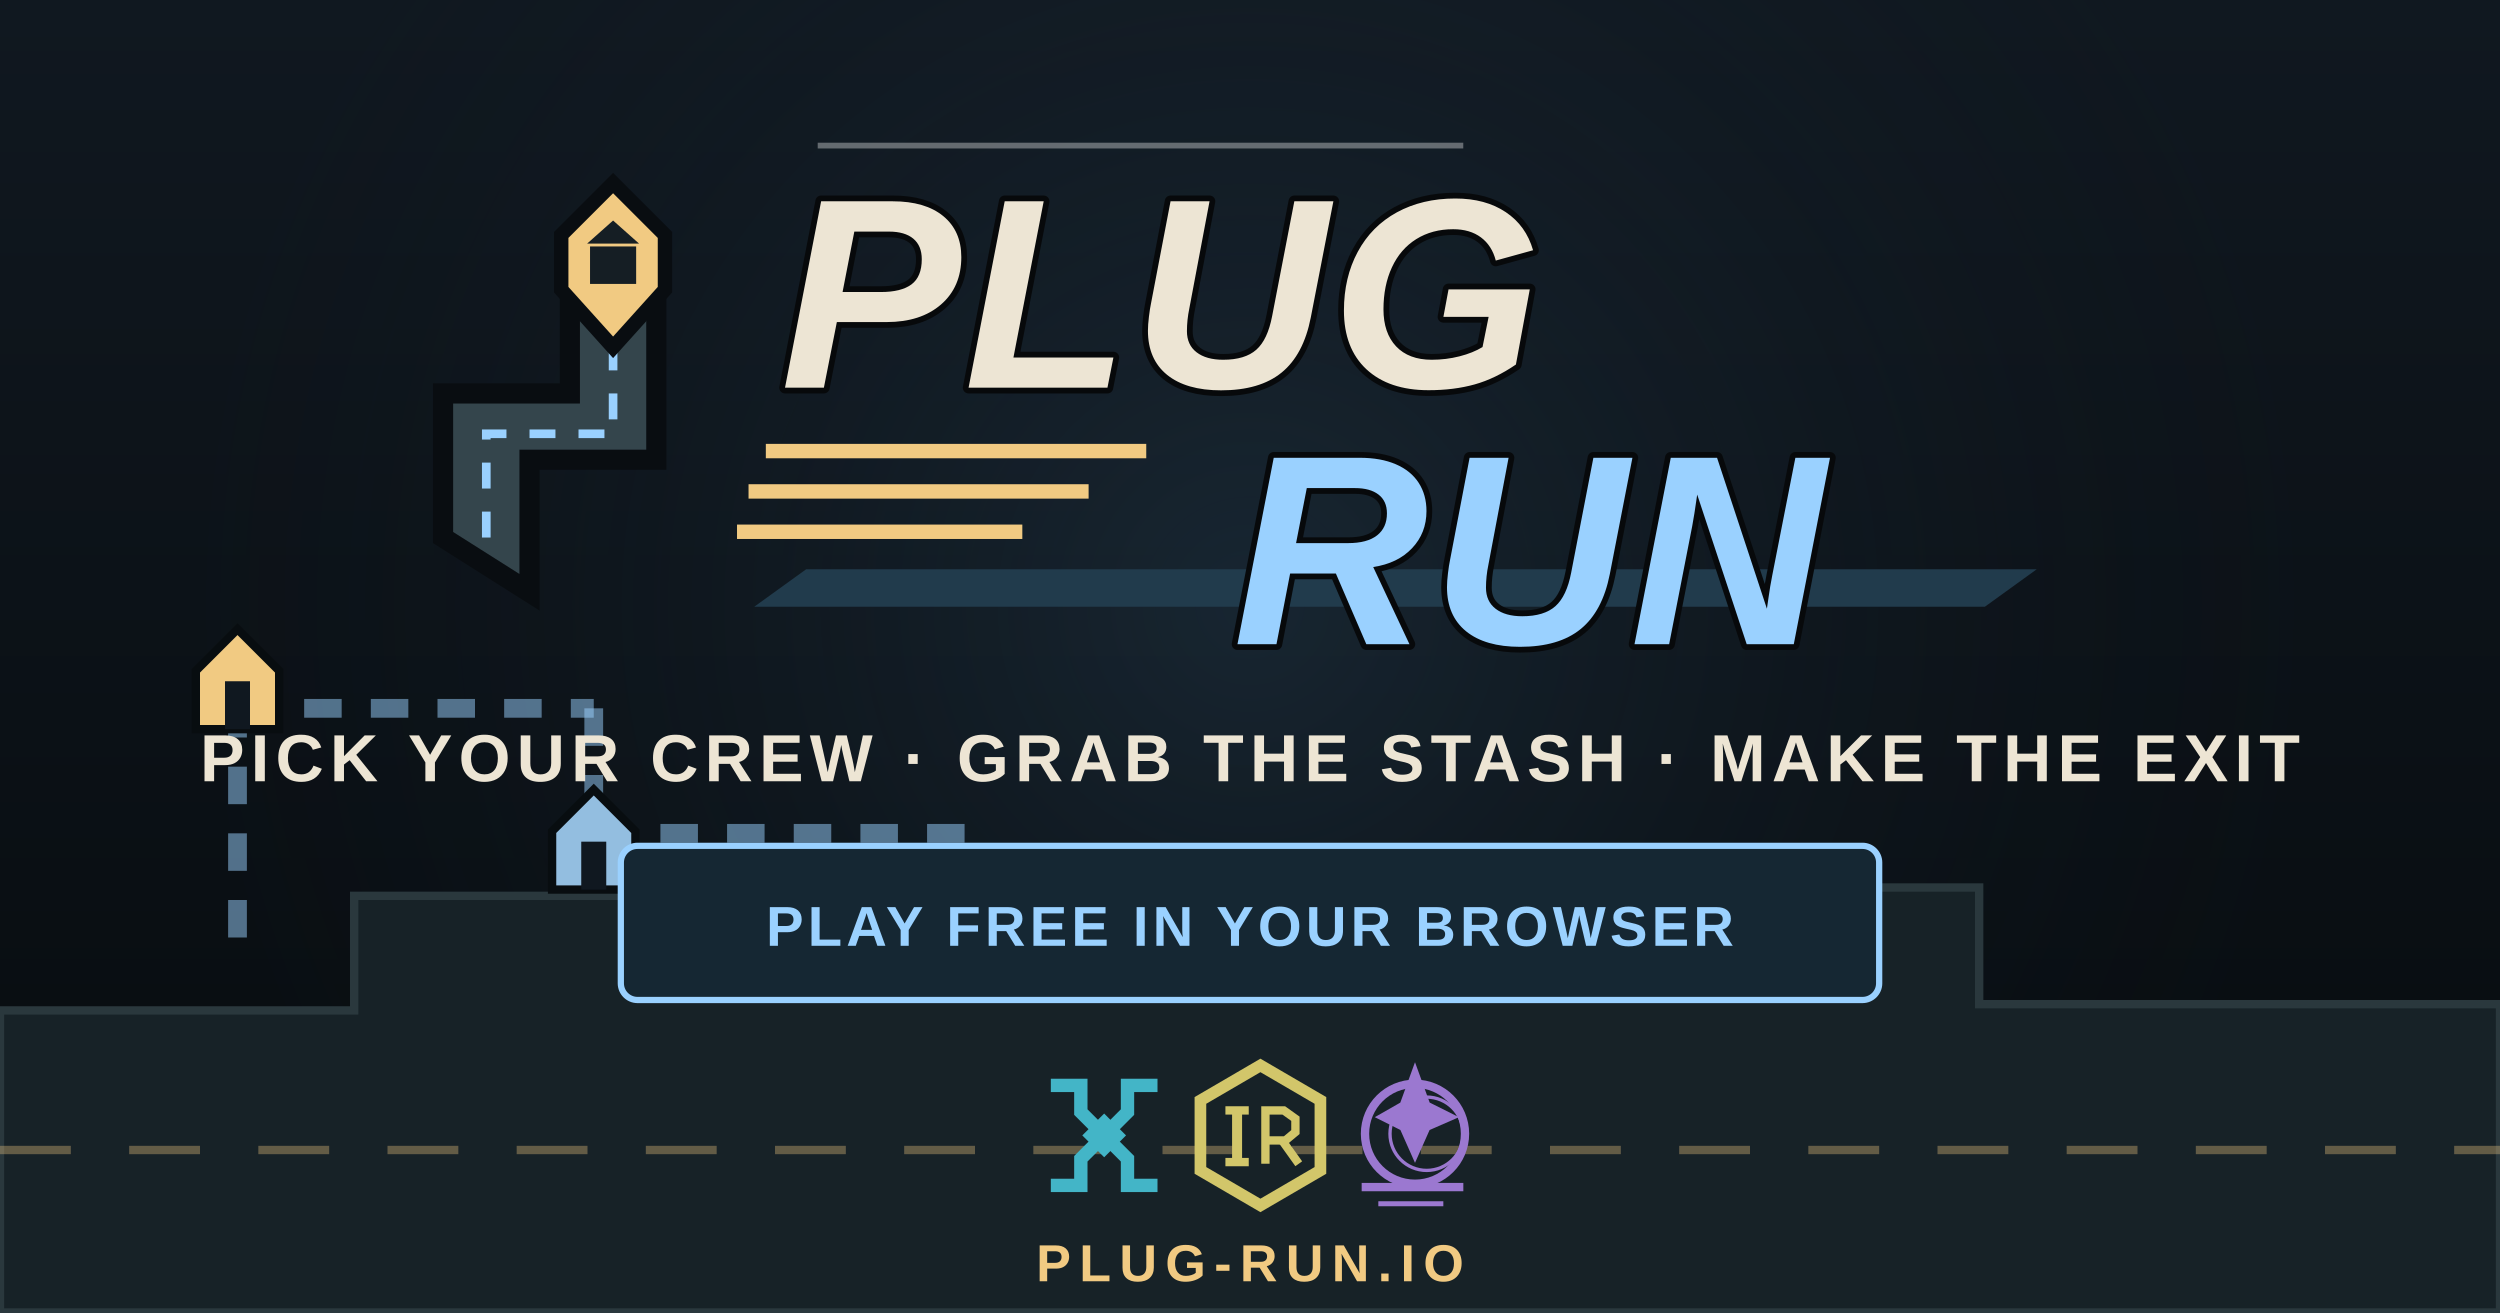
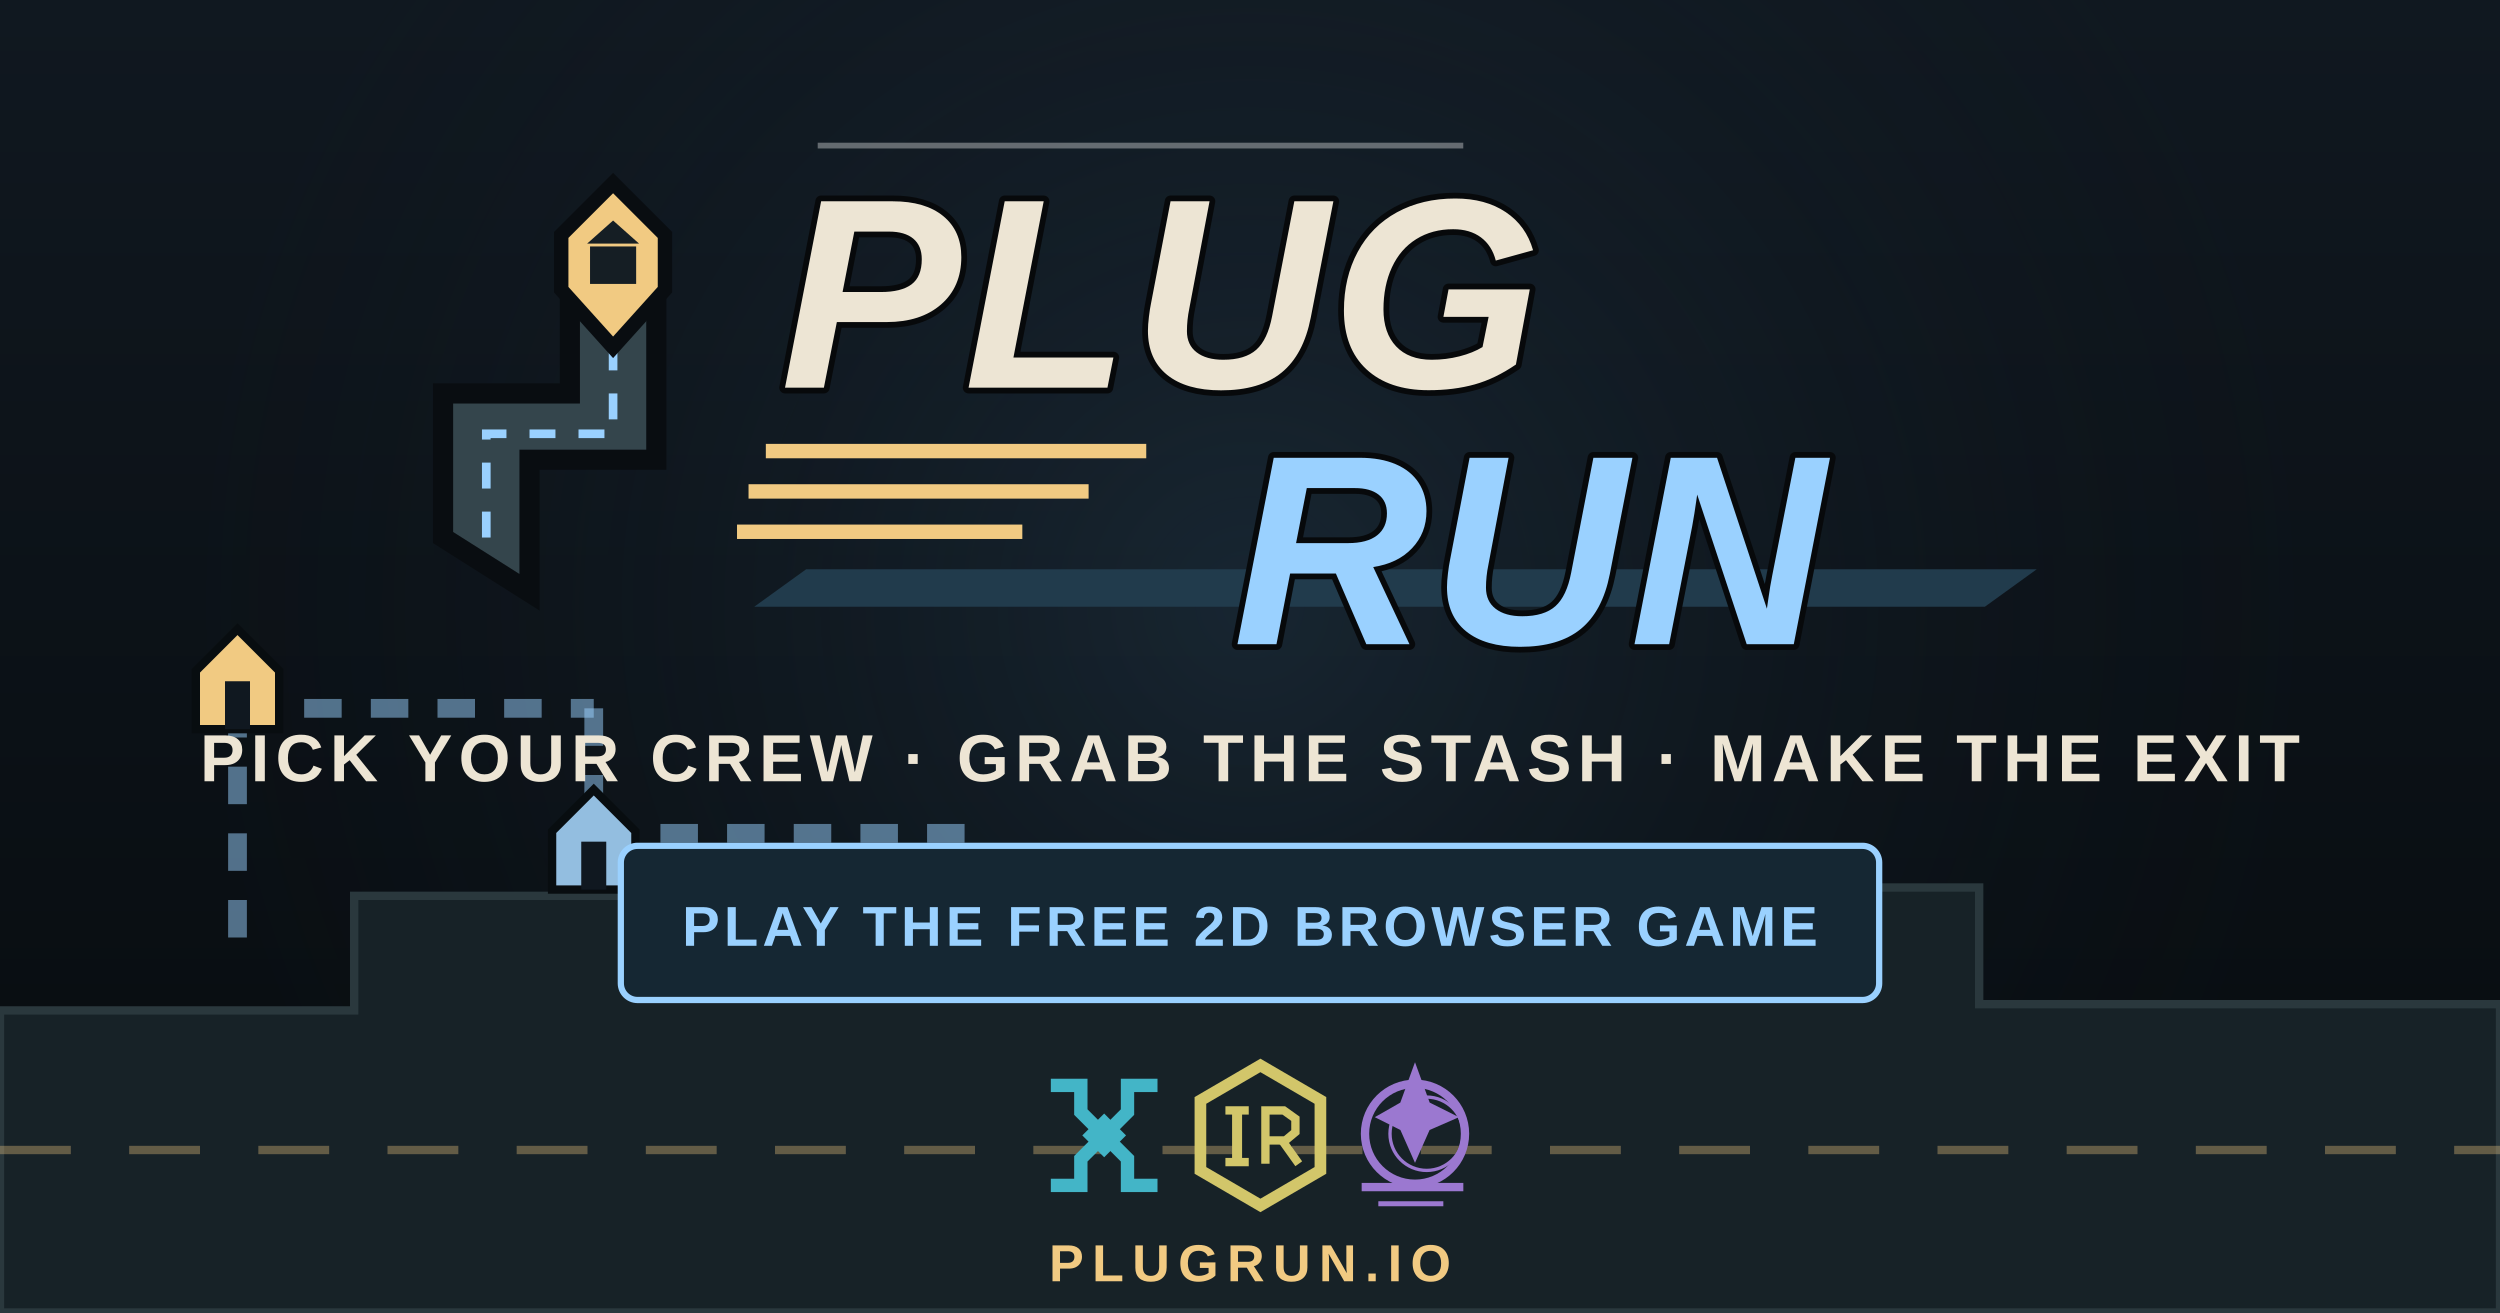
<svg xmlns="http://www.w3.org/2000/svg" width="1200" height="630" viewBox="0 0 1200 630" role="img" aria-labelledby="title desc">
  <defs>
    <linearGradient id="sky" x2="0" y2="1">
      <stop stop-color="#101820" />
      <stop offset="1" stop-color="#070b0e" />
    </linearGradient>
    <radialGradient id="glow">
      <stop stop-color="#315068" stop-opacity=".32" />
      <stop offset="1" stop-color="#101820" stop-opacity="0" />
    </radialGradient>
  </defs>
  <rect width="1200" height="630" fill="url(#sky)" />
  <circle cx="600" cy="290" r="530" fill="url(#glow)" />
  <path d="M0 510H1200M0 525H1200" stroke="#34454c" stroke-width="3" />
  <path d="M0 485H170V430H315V476H466V424H637V474H785V426H950V482H1200V630H0Z" fill="#172227" stroke="#2a383d" stroke-width="4" />
  <path d="M0 552H1200" stroke="#f1ca82" stroke-opacity=".35" stroke-width="4" stroke-dasharray="34 28" />
  <path d="M114 450L114 340" stroke="#9ad1ff" stroke-width="9" stroke-dasharray="18 14" opacity=".5" />
  <path d="M114 340L285 340" stroke="#9ad1ff" stroke-width="9" stroke-dasharray="18 14" opacity=".5" />
  <path d="M285 340L285 400" stroke="#9ad1ff" stroke-width="9" stroke-dasharray="18 14" opacity=".5" />
  <path d="M285 400L463 400" stroke="#9ad1ff" stroke-width="9" stroke-dasharray="18 14" opacity=".5" />
  <g transform="translate(94 302)">
    <path d="M0 20L20 0L40 20V48H0Z" fill="#f1ca82" stroke="#080d10" stroke-width="4" />
    <rect x="14" y="25" width="12" height="23" fill="#101820" />
  </g>
  <g transform="translate(265 379)">
    <path d="M0 20L20 0L40 20V48H0Z" fill="#93bee0" stroke="#080d10" stroke-width="4" />
    <rect x="14" y="25" width="12" height="23" fill="#101820" />
  </g>
  <svg x="185" y="60" width="830" height="266" viewBox="0 0 600 192">
    <g transform="translate(0 8)">
      <path d="M20 135V85H64V36H94V108H50V154Z" fill="#34454c" stroke="#090d11" stroke-width="7" />
      <path d="M35 135V99H79V55" fill="none" stroke="#9ad1ff" stroke-width="3" stroke-dasharray="9 8" />
      <path d="M61 30L79 12L97 30V49L79 69L61 49Z" fill="#f1ca82" stroke="#090d11" stroke-width="5" />
      <path d="M71 34H87V47H71Z" fill="#151e24" />
      <path d="M70 33L79 25L88 33Z" fill="#151e24" />
    </g>
    <path d="M128 167H555L573 154H146Z" fill="#213b4c" />
    <g font-family="Impact, Haettenschweiler, 'Arial Narrow Bold', 'Helvetica Neue', Arial, sans-serif" font-style="italic" font-weight="900" paint-order="stroke fill" stroke="#07090b" stroke-width="4" stroke-linejoin="round">
      <text x="137" y="91" font-size="94" letter-spacing="1" fill="#ede5d4">PLUG</text>
      <text x="294" y="180" font-size="94" letter-spacing="1" fill="#9ad1ff">RUN</text>
    </g>
    <path d="M132 113H264M126 127H244M122 141H221" stroke="#f1ca82" stroke-width="5" />
    <path d="M150 7H374" stroke="#ffffff" stroke-opacity=".35" stroke-width="2" />
  </svg>
  <text x="600" y="375" text-anchor="middle" fill="#ede5d4" font-family="Arial,sans-serif" font-size="32" font-weight="800" letter-spacing="3">PICK YOUR CREW  ·  GRAB THE STASH  ·  MAKE THE EXIT</text>
  <rect x="298" y="406" width="604" height="74" rx="8" fill="#152733" stroke="#9ad1ff" stroke-width="3" />
-   <text x="600" y="454" text-anchor="middle" fill="#9ad1ff" font-family="Arial,sans-serif" font-size="27" font-weight="800" letter-spacing="2">PLAY FREE IN YOUR BROWSER</text>
+   <text x="600" y="454" text-anchor="middle" fill="#9ad1ff" font-family="Arial,sans-serif" font-size="27" font-weight="800" letter-spacing="2">PLAY THE FREE 2D BROWSER GAME</text>
  <svg x="490" y="505" width="80" height="80" viewBox="0 0 100 100" style="color:#43b5c7">
    <path d="M 18 20 L 36 20 L 36 36 L 64 64 L 64 80 L 82 80" fill="none" stroke="currentColor" stroke-width="8" />
    <path d="M 82 20 L 64 20 L 64 36 L 36 64 L 36 80 L 18 80" fill="none" stroke="currentColor" stroke-width="8" />
    <path d="M 50 39 L 61 50 L 50 61 L 39 50 Z" fill="currentColor" stroke="currentColor" stroke-width="3" />
  </svg>
  <svg x="565" y="505" width="80" height="80" viewBox="0 0 100 100" style="color:#d2c66a">
    <path d="M 50 8 L 86 29 L 86 71 L 50 92 L 14 71 L 14 29 Z" fill="none" stroke="currentColor" stroke-width="7" />
    <path d="M 29 35 L 43 35" fill="none" stroke="currentColor" stroke-width="5" />
    <path d="M 36 35 L 36 66" fill="none" stroke="currentColor" stroke-width="6" />
    <path d="M 29 66 L 43 66" fill="none" stroke="currentColor" stroke-width="5" />
    <path d="M 53 67 L 53 35 L 64 35 L 71 40 L 71 48 L 65 53 L 53 53" fill="none" stroke="currentColor" stroke-width="5" />
    <path d="M 63 53 L 73 67" fill="none" stroke="currentColor" stroke-width="5" />
  </svg>
  <svg x="640" y="505" width="80" height="80" viewBox="0 0 100 100" style="color:#9b78d0">
    <circle cx="49" cy="49" r="30" fill="none" stroke="currentColor" stroke-width="5" />
    <circle cx="56" cy="49" r="22" fill="none" stroke="currentColor" stroke-width="2" />
    <path d="M 49 9 L 57 31 L 73 39 L 57 46 L 49 64 L 41 46 L 27 39 L 41 31 Z" fill="currentColor" stroke="currentColor" stroke-width="2" />
    <path d="M 17 81 L 78 81" fill="none" stroke="currentColor" stroke-width="5" />
    <path d="M 27 91 L 66 91" fill="none" stroke="currentColor" stroke-width="3" />
  </svg>
-   <text x="600" y="615" text-anchor="middle" fill="#f1ca82" font-family="Arial,sans-serif" font-size="25" font-weight="800" letter-spacing="4">PLUG-RUN.IO</text>
+   <text x="600" y="615" text-anchor="middle" fill="#f1ca82" font-family="Arial,sans-serif" font-size="25" font-weight="800" letter-spacing="4">PLUGRUN.IO</text>
</svg>
